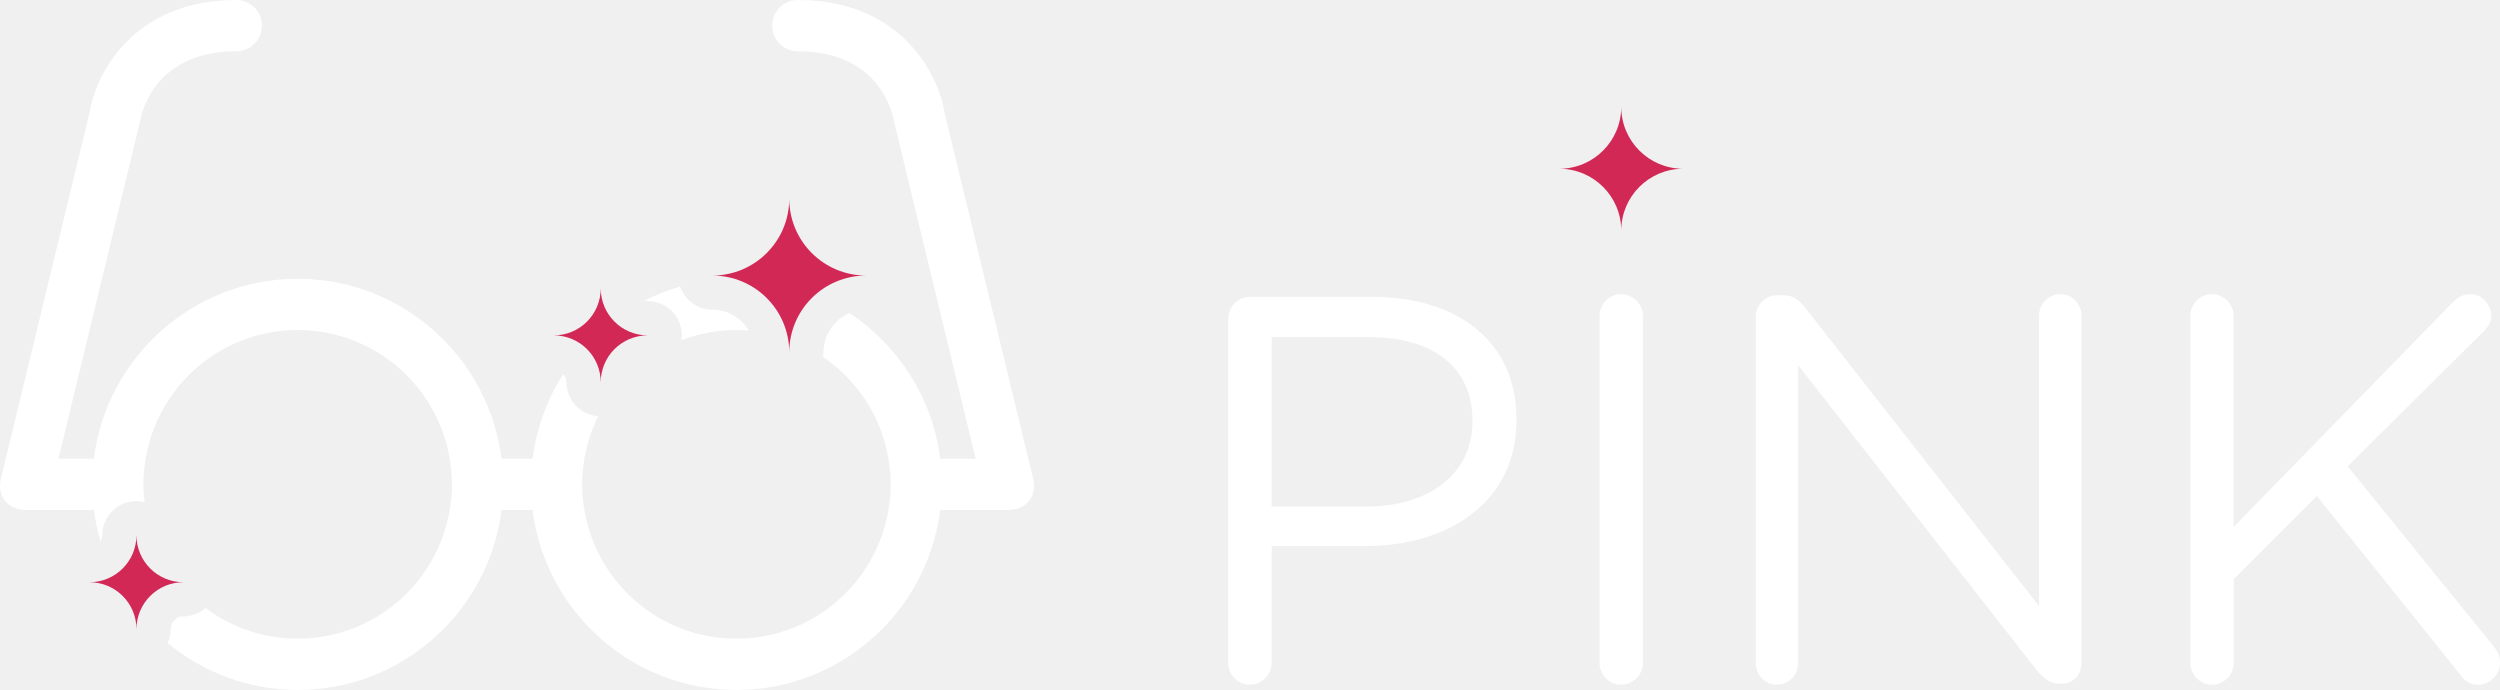
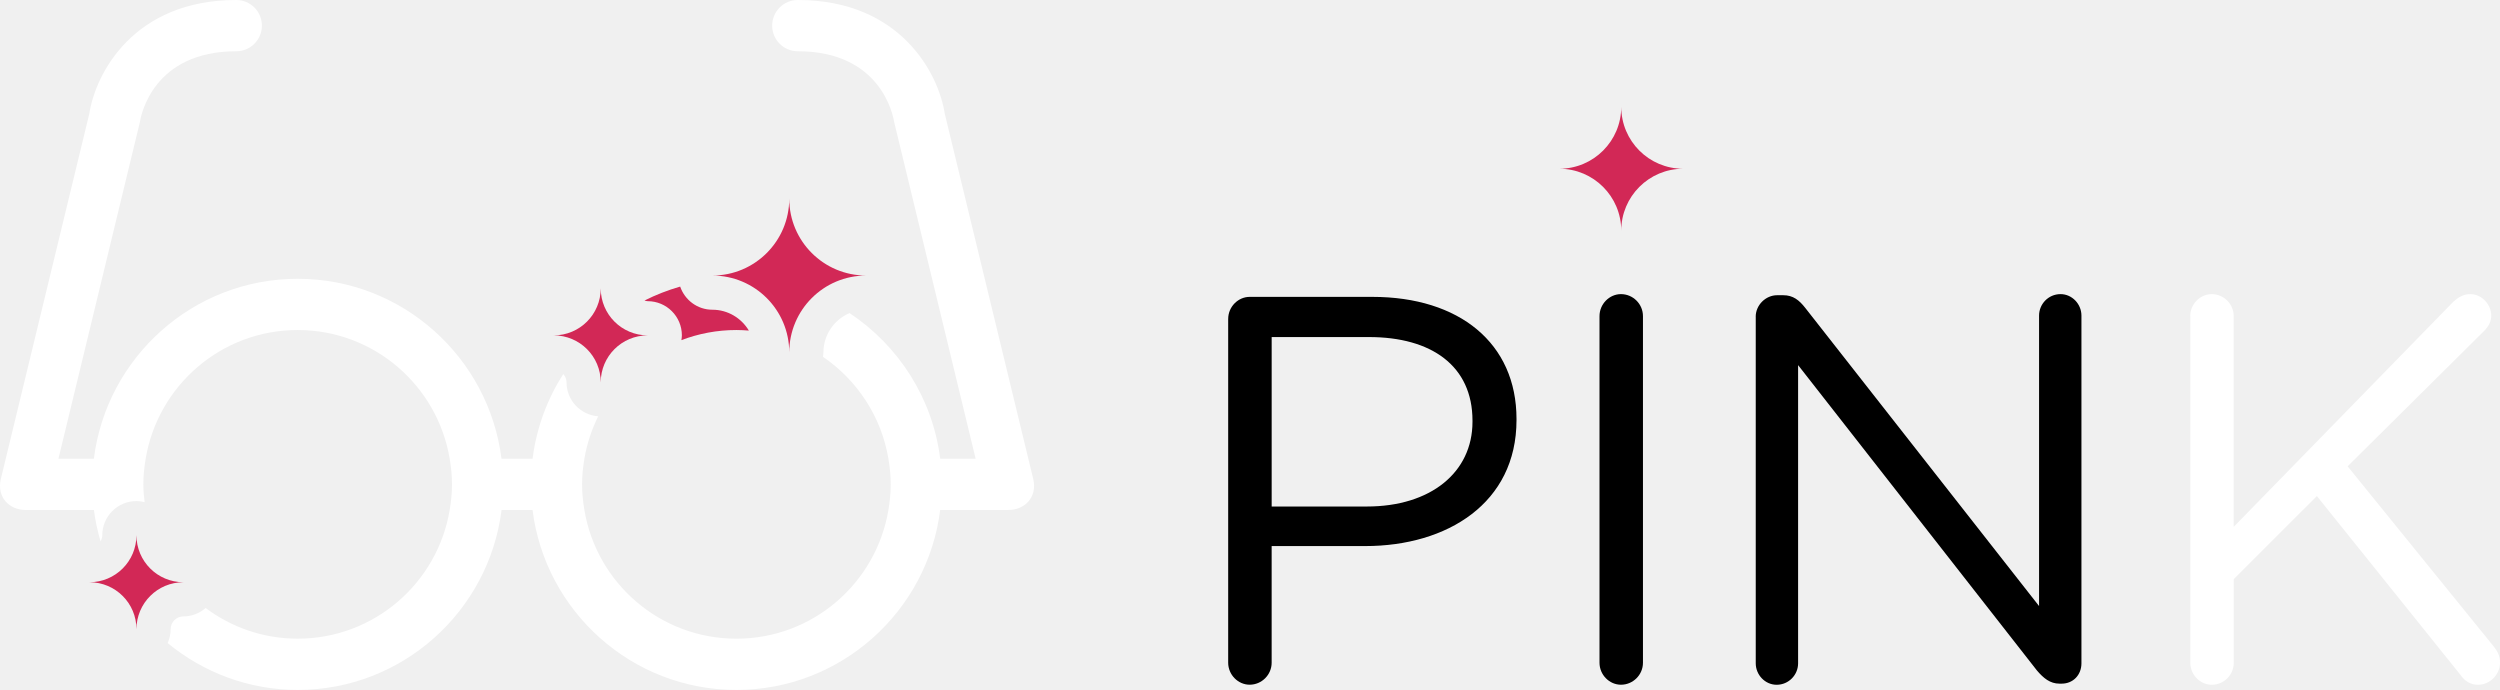
<svg xmlns="http://www.w3.org/2000/svg" version="1.1" id="Layer_2" x="0px" y="0px" width="146.3px" height="40.375px" viewBox="0 0 146.3 40.375" enable-background="new 0 0 146.3 40.375" xml:space="preserve">
  <g>
-     <path fill="#FFFFFF" d="M71.874,18.661c0-0.708,0.58-1.288,1.256-1.288h7.18c5.087,0,8.436,2.704,8.436,7.146v0.064 c0,4.861-4.057,7.373-8.854,7.373h-5.475v6.825c0,0.708-0.58,1.288-1.288,1.288c-0.676,0-1.256-0.58-1.256-1.288V18.661z M79.988,29.641c3.734,0,6.182-1.996,6.182-4.959v-0.063c0-3.22-2.414-4.894-6.053-4.894h-5.699v9.917H79.988L79.988,29.641z" />
-     <path fill="#FFFFFF" d="M93.603,18.5c0-0.708,0.579-1.288,1.255-1.288c0.709,0,1.288,0.58,1.288,1.288v20.283 c0,0.708-0.579,1.287-1.288,1.287c-0.676,0-1.255-0.579-1.255-1.287V18.5z" />
-     <path fill="#FFFFFF" d="M102.744,18.532c0-0.676,0.58-1.256,1.256-1.256h0.354c0.58,0,0.935,0.29,1.288,0.74l13.684,17.45V18.468 c0-0.676,0.547-1.256,1.256-1.256c0.676,0,1.224,0.58,1.224,1.256v20.349c0,0.676-0.481,1.19-1.158,1.19h-0.129c-0.548,0-0.935-0.321-1.319-0.772l-13.975-17.868v17.45c0,0.676-0.547,1.256-1.256,1.256c-0.676,0-1.223-0.58-1.223-1.256V18.532 H102.744z" />
+     <path fill="#FFFFF" d="M71.874,18.661c0-0.708,0.58-1.288,1.256-1.288h7.18c5.087,0,8.436,2.704,8.436,7.146v0.064 c0,4.861-4.057,7.373-8.854,7.373h-5.475v6.825c0,0.708-0.58,1.288-1.288,1.288c-0.676,0-1.256-0.58-1.256-1.288V18.661z M79.988,29.641c3.734,0,6.182-1.996,6.182-4.959v-0.063c0-3.22-2.414-4.894-6.053-4.894h-5.699v9.917H79.988L79.988,29.641z" />
+     <path fill="#FFFFF" d="M93.603,18.5c0-0.708,0.579-1.288,1.255-1.288c0.709,0,1.288,0.58,1.288,1.288v20.283 c0,0.708-0.579,1.287-1.288,1.287c-0.676,0-1.255-0.579-1.255-1.287V18.5z" />
+     <path fill="#FFFFF" d="M102.744,18.532c0-0.676,0.58-1.256,1.256-1.256h0.354c0.58,0,0.935,0.29,1.288,0.74l13.684,17.45V18.468 c0-0.676,0.547-1.256,1.256-1.256c0.676,0,1.224,0.58,1.224,1.256v20.349c0,0.676-0.481,1.19-1.158,1.19h-0.129c-0.548,0-0.935-0.321-1.319-0.772l-13.975-17.868v17.45c0,0.676-0.547,1.256-1.256,1.256c-0.676,0-1.223-0.58-1.223-1.256V18.532 H102.744z" />
    <path fill="#FFFFFF" d="M128.173,18.5c0-0.708,0.58-1.288,1.257-1.288c0.708,0,1.286,0.58,1.286,1.288v12.331l12.848-13.168 c0.29-0.257,0.579-0.451,0.998-0.451c0.676,0,1.225,0.612,1.225,1.256c0,0.354-0.162,0.644-0.42,0.901l-7.984,7.92l8.564,10.561 c0.225,0.291,0.354,0.547,0.354,0.935c0,0.676-0.578,1.288-1.286,1.288c-0.483,0-0.806-0.258-1.03-0.58l-8.402-10.463l-4.863,4.861 v4.894c0,0.708-0.578,1.288-1.286,1.288c-0.677,0-1.257-0.58-1.257-1.288V18.5H128.173z" />
  </g>
  <path fill="#D22856" d="M98.498,9.875c-2.002,0-3.623-1.623-3.623-3.624c0,2.001-1.623,3.624-3.625,3.624 c2.002,0,3.625,1.623,3.625,3.624C94.875,11.498,96.496,9.875,98.498,9.875z" />
  <g>
-     <path fill="#FFFFFF" d="M43.094,19.313c0.246,0,0.489,0.014,0.73,0.033c-0.437-0.728-1.227-1.221-2.136-1.221 c-0.877,0-1.614-0.568-1.884-1.354c-0.727,0.208-1.425,0.482-2.089,0.816c0.062,0.017,0.122,0.038,0.188,0.038c1.104,0,2,0.896,2,2 c0,0.096-0.015,0.188-0.028,0.281C40.875,19.524,41.959,19.313,43.094,19.313z" />
+     <path fill="#D22856" d="M43.094,19.313c0.246,0,0.489,0.014,0.73,0.033c-0.437-0.728-1.227-1.221-2.136-1.221 c-0.877,0-1.614-0.568-1.884-1.354c-0.727,0.208-1.425,0.482-2.089,0.816c0.062,0.017,0.122,0.038,0.188,0.038c1.104,0,2,0.896,2,2 c0,0.096-0.015,0.188-0.028,0.281C40.875,19.524,41.959,19.313,43.094,19.313z" />
    <path fill="#FFFFFF" d="M60.462,28.016c-0.002-0.009-5.175-21.365-5.175-21.365C54.926,4.303,52.694,0,46.688,0 c-0.829,0-1.5,0.671-1.5,1.5s0.671,1.5,1.5,1.5c4.856,0,5.575,3.729,5.639,4.143l4.767,19.701h-2.073 c-0.445-3.557-2.453-6.628-5.305-8.522c-0.897,0.379-1.529,1.269-1.529,2.303c0,0.088-0.015,0.171-0.026,0.256 c1.991,1.358,3.415,3.489,3.829,5.964c0.082,0.489,0.135,0.988,0.135,1.5s-0.053,1.012-0.135,1.5 c-0.716,4.272-4.421,7.531-8.896,7.531c-4.475,0-8.181-3.259-8.896-7.531c-0.082-0.488-0.135-0.988-0.135-1.5 s0.053-1.011,0.135-1.5c0.147-0.878,0.427-1.711,0.808-2.483c-1.034-0.078-1.852-0.932-1.852-1.985 c0-0.189-0.077-0.357-0.192-0.489c-0.938,1.469-1.569,3.15-1.795,4.958h-1.82c-0.741-5.927-5.802-10.531-11.927-10.531 S6.235,20.917,5.493,26.844H3.42L8.187,7.143C8.25,6.729,8.97,3,13.826,3c0.829,0,1.5-0.671,1.5-1.5S14.655,0,13.826,0 C7.82,0,5.588,4.303,5.227,6.651c0,0-5.173,21.356-5.175,21.365c-0.266,1.109,0.531,1.826,1.426,1.826 c0.012,0,0.023,0.004,0.036,0.004h3.982c0.079,0.628,0.215,1.237,0.387,1.831c0.059-0.106,0.102-0.224,0.102-0.354 c0-1.104,0.896-2,2-2c0.166,0,0.324,0.025,0.478,0.063c-0.043-0.343-0.074-0.688-0.074-1.042c0-0.512,0.053-1.011,0.135-1.5 c0.715-4.271,4.421-7.531,8.896-7.531s8.18,3.26,8.896,7.531c0.082,0.489,0.135,0.988,0.135,1.5s-0.053,1.012-0.135,1.5 c-0.715,4.272-4.421,7.531-8.896,7.531c-2.022,0-3.883-0.67-5.386-1.794c-0.35,0.302-0.8,0.491-1.299,0.491 c-0.413,0-0.749,0.336-0.749,0.748c0,0.29-0.065,0.564-0.176,0.812c2.075,1.708,4.722,2.743,7.614,2.743 c6.125,0,11.185-4.604,11.927-10.53h1.814c0.742,5.926,5.802,10.53,11.927,10.53s11.186-4.604,11.927-10.53H59 c0.012,0,0.023-0.004,0.036-0.004C59.931,29.842,60.728,29.125,60.462,28.016z" />
  </g>
  <g>
    <g>
      <path fill="#D22856" d="M50.686,16.125c-2.485,0-4.499-2.014-4.499-4.499c0,2.485-2.014,4.499-4.499,4.499 c2.485,0,4.499,2.014,4.499,4.499C46.187,18.139,48.2,16.125,50.686,16.125z" />
    </g>
  </g>
  <g>
    <g>
      <path fill="#D22856" d="M37.904,19.626c-1.519,0-2.749-1.23-2.749-2.749c0,1.519-1.23,2.749-2.749,2.749 c1.519,0,2.749,1.229,2.749,2.749C35.155,20.855,36.386,19.626,37.904,19.626z" />
    </g>
  </g>
  <g>
    <g>
      <path fill="#D22856" d="M10.734,34.072c-1.519,0-2.749-1.23-2.749-2.75c0,1.52-1.23,2.75-2.749,2.75 c1.519,0,2.749,1.229,2.749,2.748C7.985,35.303,9.215,34.072,10.734,34.072z" />
    </g>
  </g>
</svg>
